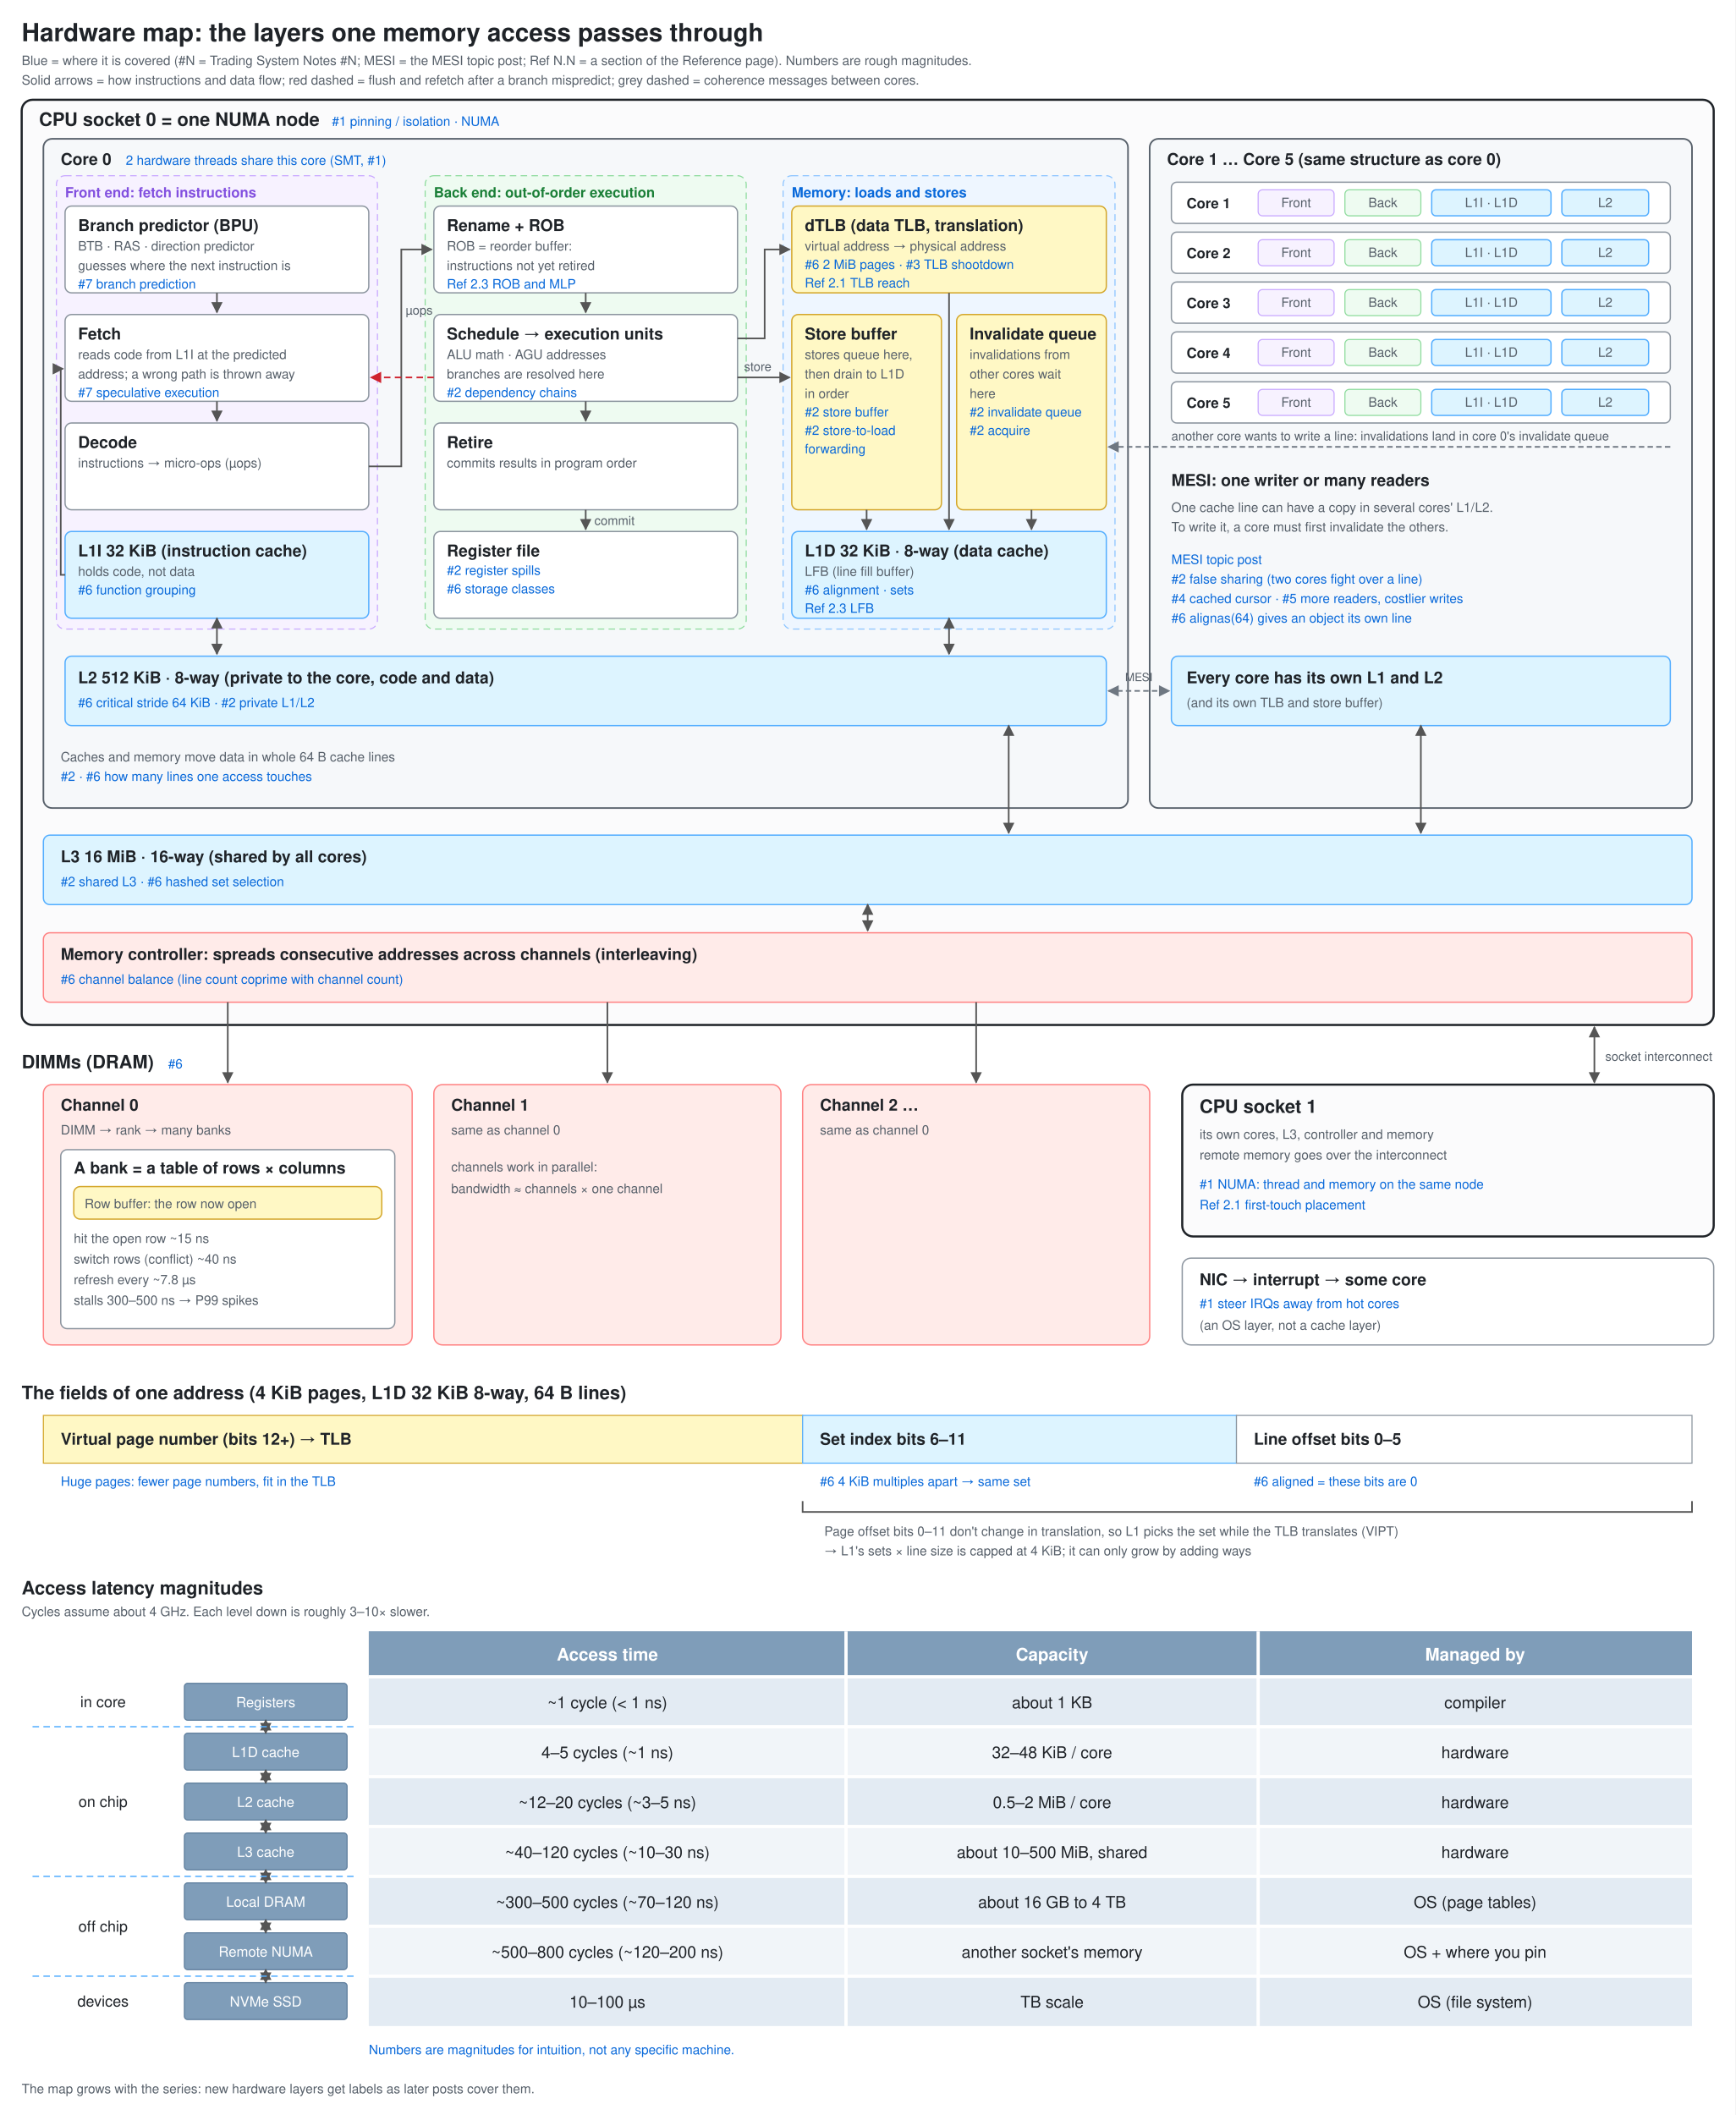
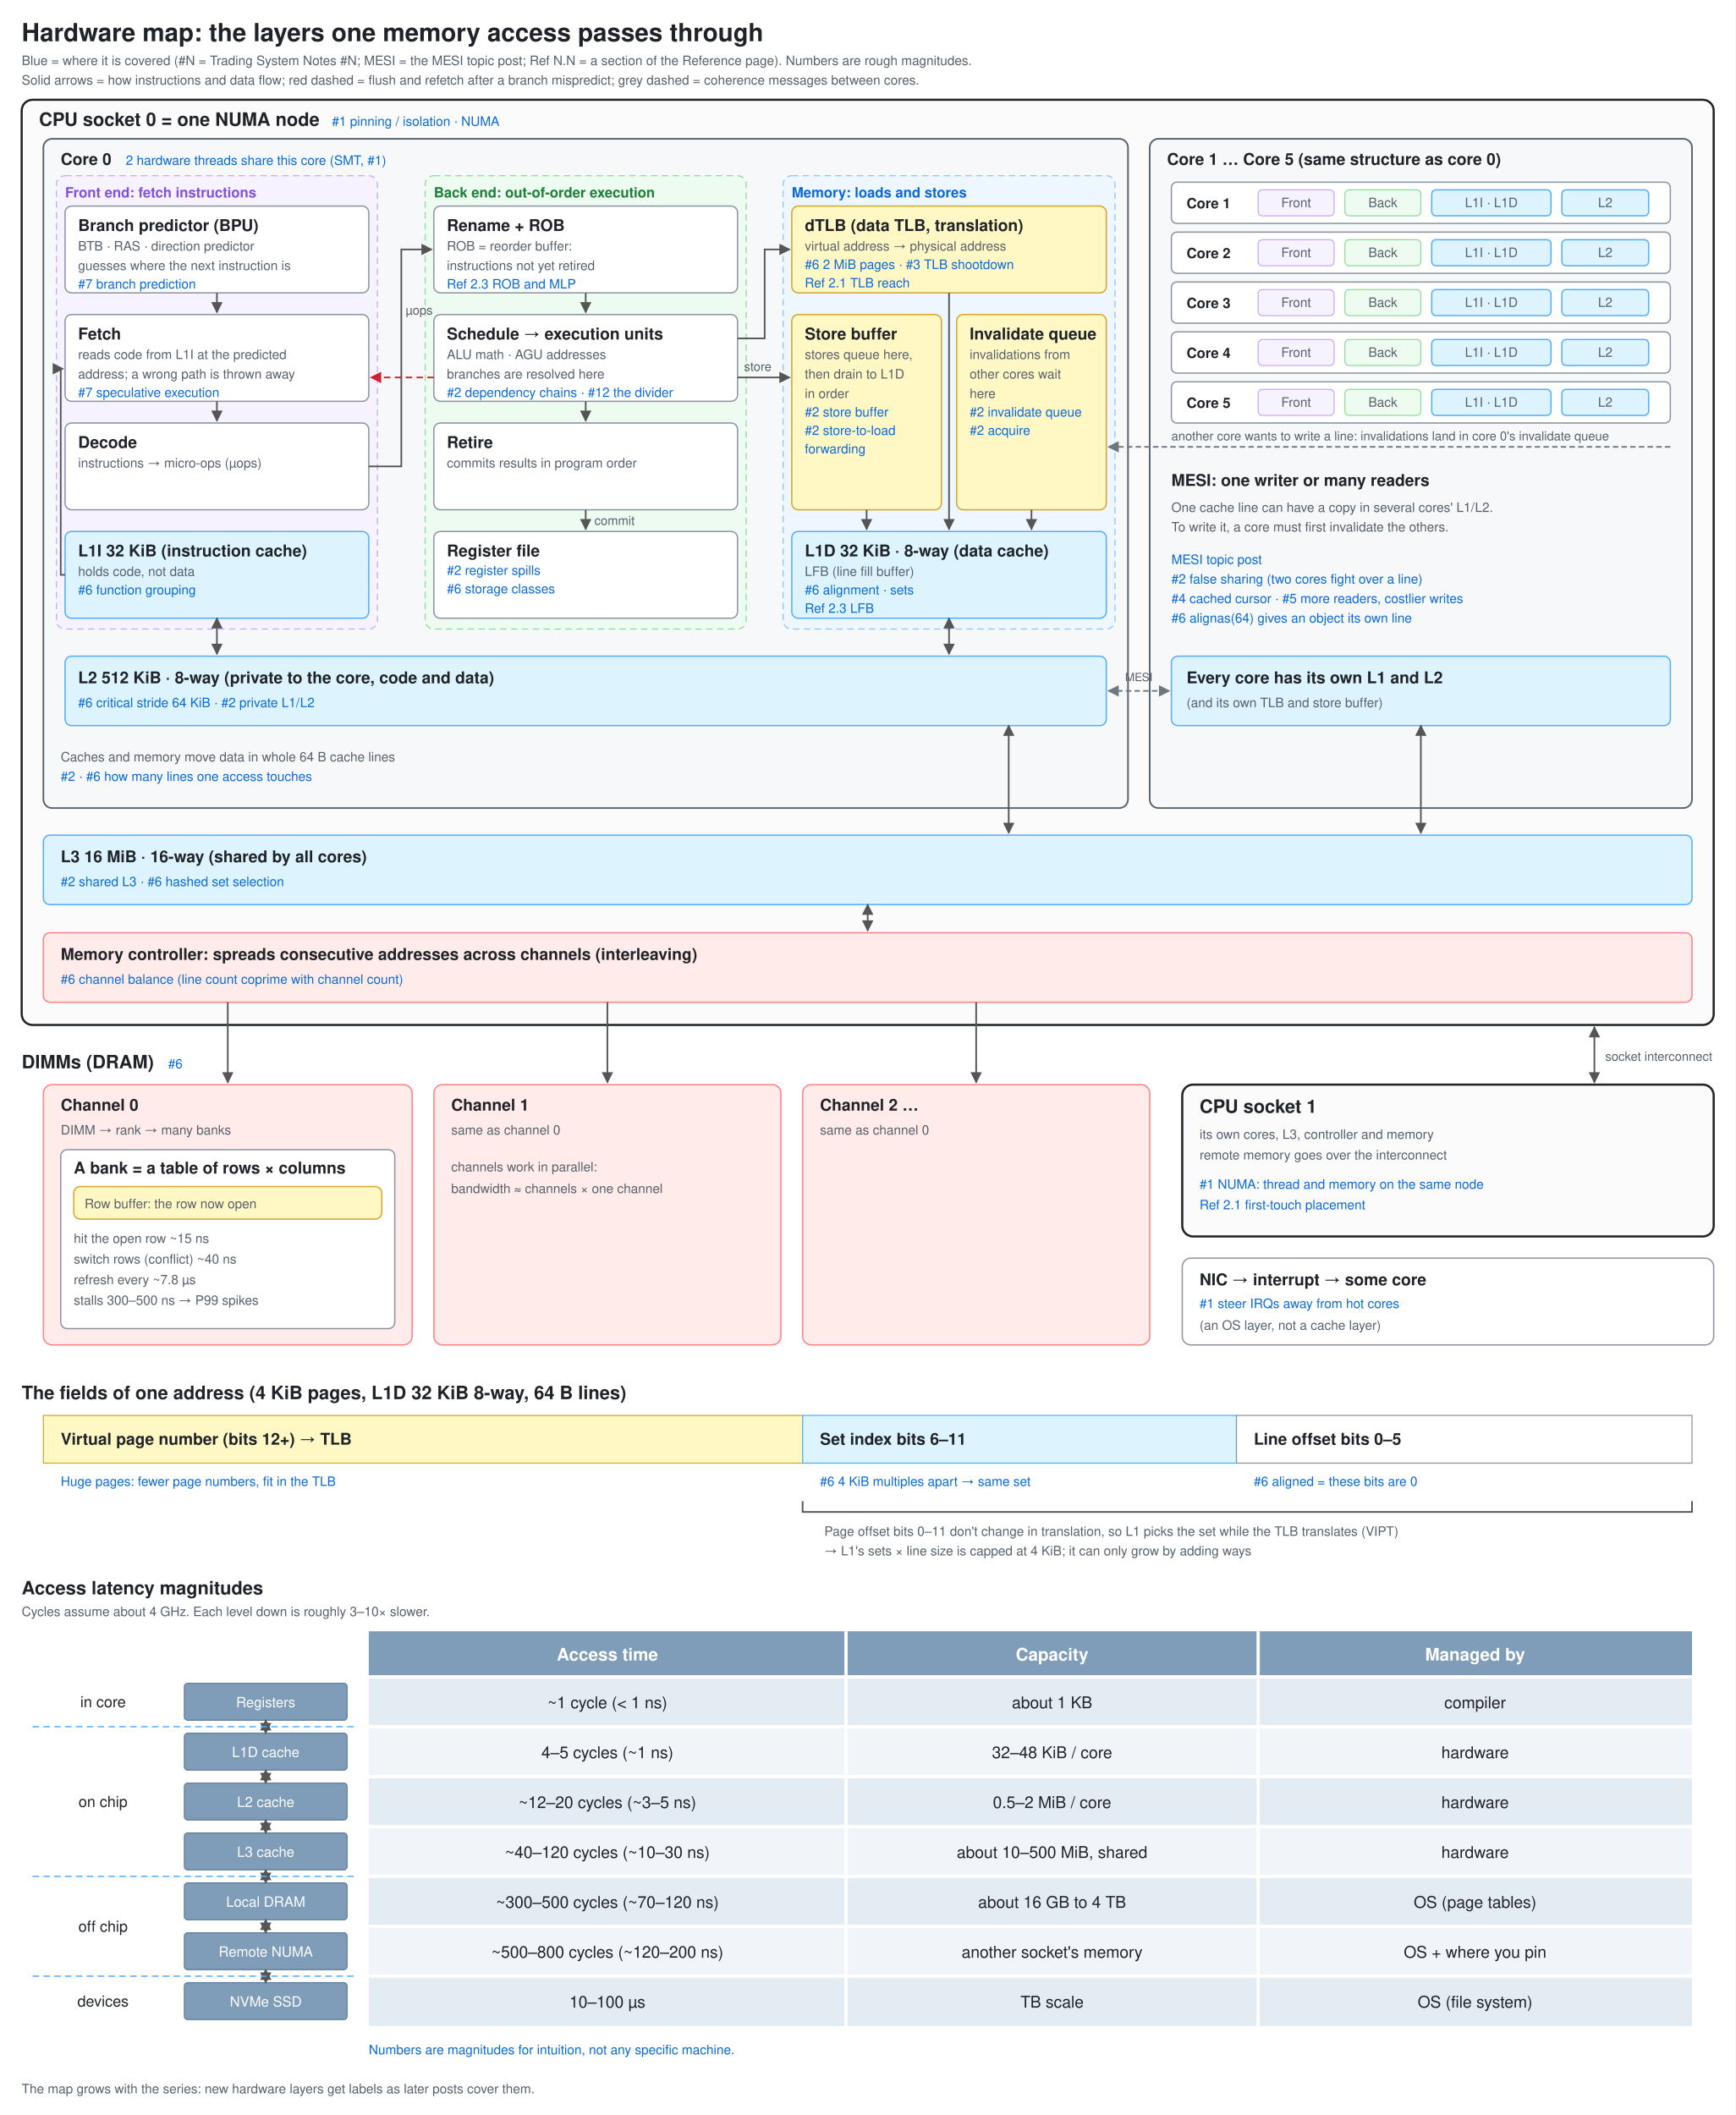
<svg xmlns="http://www.w3.org/2000/svg" viewBox="0 0 1600 1950" width="1600" height="1950" font-family="Helvetica, Arial, sans-serif">
  <defs>
    <marker id="arr" viewBox="0 0 10 10" refX="9" refY="5" markerWidth="7" markerHeight="7" orient="auto-start-reverse">
      <path d="M0,0 L10,5 L0,10 z" fill="#555" />
    </marker>
    <marker id="arrR" viewBox="0 0 10 10" refX="9" refY="5" markerWidth="7" markerHeight="7" orient="auto-start-reverse">
      <path d="M0,0 L10,5 L0,10 z" fill="#cf222e" />
    </marker>
    <marker id="arrG" viewBox="0 0 10 10" refX="9" refY="5" markerWidth="7" markerHeight="7" orient="auto-start-reverse">
      <path d="M0,0 L10,5 L0,10 z" fill="#6e7781" />
    </marker>
    <style>
      .t  { font-size: 15px; font-weight: 600; fill: #1f2328; }
      .s  { font-size: 12px; fill: #57606a; }
      .h  { font-size: 17px; font-weight: 700; fill: #1f2328; }
      .tag{ font-size: 12px; fill: #0969da; }
      .lab{ font-size: 11.5px; fill: #57606a; }
      .lane-h { font-size: 13px; font-weight: 700; }
      .box   { fill: #ffffff; stroke: #8c959f; stroke-width: 1.2; }
      .core  { fill: #f6f8fa; stroke: #57606a; stroke-width: 1.5; }
      .sock  { fill: #fbfbfc; stroke: #1f2328; stroke-width: 2; }
      .cache { fill: #ddf4ff; stroke: #54aeff; stroke-width: 1.2; }
      .buf   { fill: #fff8c5; stroke: #d4a72c; stroke-width: 1.2; }
      .mem   { fill: #ffebe9; stroke: #ff8182; stroke-width: 1.2; }
      .line  { stroke: #555; stroke-width: 1.5; fill: none; }
      .flush { stroke: #cf222e; stroke-width: 1.5; fill: none; stroke-dasharray: 6 4; }
      .coh   { stroke: #6e7781; stroke-width: 1.5; fill: none; stroke-dasharray: 5 3; }
    </style>
  </defs>
  <rect x="0" y="0" width="1600" height="1950" fill="#ffffff" />
  <text x="20" y="38" class="h" style="font-size:23px">Hardware map: the layers one memory access passes through</text>
  <text x="20" y="60" class="s">Blue = where it is covered (#N = Trading System Notes #N; MESI = the MESI topic post; Ref N.N = a section of the Reference page). Numbers are rough magnitudes.</text>
  <text x="20" y="78" class="s">Solid arrows = how instructions and data flow; red dashed = flush and refetch after a branch mispredict; grey dashed = coherence messages between cores.</text>
  <rect x="20" y="92" width="1560" height="853" rx="10" class="sock" />
  <text x="36" y="116" class="h">CPU socket 0 = one NUMA node</text>
  <text x="306" y="116" class="tag">#1 pinning / isolation · NUMA</text>
  <rect x="40" y="128" width="1000" height="617" rx="8" class="core" />
  <text x="56" y="152" class="t">Core 0</text>
  <text x="116" y="152" class="tag">2 hardware threads share this core (SMT, #1)</text>
  <rect x="52" y="162" width="296" height="418" rx="8" fill="#f7f2ff" stroke="#c8a8ff" stroke-dasharray="6 4" />
  <text x="60" y="182" class="lane-h" style="fill:#8250df">Front end: fetch instructions</text>
  <rect x="392" y="162" width="296" height="418" rx="8" fill="#eefbf1" stroke="#8ddb9c" stroke-dasharray="6 4" />
  <text x="400" y="182" class="lane-h" style="fill:#1a7f37">Back end: out-of-order execution</text>
  <rect x="722" y="162" width="306" height="418" rx="8" fill="#eef6ff" stroke="#8cc4ff" stroke-dasharray="6 4" />
  <text x="730" y="182" class="lane-h" style="fill:#0969da">Memory: loads and stores</text>
  <rect x="60" y="190" width="280" height="80" rx="6" class="box" />
  <text x="72" y="213" class="t">Branch predictor (BPU)</text>
  <text x="72" y="231" class="s">BTB · RAS · direction predictor</text>
  <text x="72" y="249" class="s">guesses where the next instruction is</text>
  <text x="72" y="266" class="tag">#7 branch prediction</text>
  <rect x="60" y="290" width="280" height="80" rx="6" class="box" />
  <text x="72" y="313" class="t">Fetch</text>
  <text x="72" y="331" class="s">reads code from L1I at the predicted</text>
  <text x="72" y="349" class="s">address; a wrong path is thrown away</text>
  <text x="72" y="366" class="tag">#7 speculative execution</text>
  <rect x="60" y="390" width="280" height="80" rx="6" class="box" />
  <text x="72" y="413" class="t">Decode</text>
  <text x="72" y="431" class="s">instructions → micro-ops (µops)</text>
  <rect x="60" y="490" width="280" height="80" rx="6" class="cache" />
  <text x="72" y="513" class="t">L1I 32 KiB (instruction cache)</text>
  <text x="72" y="531" class="s">holds code, not data</text>
  <text x="72" y="548" class="tag">#6 function grouping</text>
  <rect x="400" y="190" width="280" height="80" rx="6" class="box" />
  <text x="412" y="213" class="t">Rename + ROB</text>
  <text x="412" y="231" class="s">ROB = reorder buffer:</text>
  <text x="412" y="249" class="s">instructions not yet retired</text>
  <text x="412" y="266" class="tag">Ref 2.3 ROB and MLP</text>
  <rect x="400" y="290" width="280" height="80" rx="6" class="box" />
  <text x="412" y="313" class="t">Schedule → execution units</text>
  <text x="412" y="331" class="s">ALU math · AGU addresses</text>
  <text x="412" y="349" class="s">branches are resolved here</text>
-   <text x="412" y="366" class="tag">#2 dependency chains</text>
+   <text x="412" y="366" class="tag">#2 dependency chains · #12 the divider</text>
  <rect x="400" y="390" width="280" height="80" rx="6" class="box" />
  <text x="412" y="413" class="t">Retire</text>
  <text x="412" y="431" class="s">commits results in program order</text>
  <rect x="400" y="490" width="280" height="80" rx="6" class="box" />
  <text x="412" y="513" class="t">Register file</text>
  <text x="412" y="530" class="tag">#2 register spills</text>
  <text x="412" y="547" class="tag">#6 storage classes</text>
  <rect x="730" y="190" width="290" height="80" rx="6" class="buf" />
  <text x="742" y="213" class="t">dTLB (data TLB, translation)</text>
  <text x="742" y="231" class="s">virtual address → physical address</text>
  <text x="742" y="248" class="tag">#6 2 MiB pages · #3 TLB shootdown</text>
  <text x="742" y="265" class="tag">Ref 2.1 TLB reach</text>
  <rect x="730" y="290" width="138" height="180" rx="6" class="buf" />
  <text x="742" y="313" class="t">Store buffer</text>
  <text x="742" y="331" class="s">stores queue here,</text>
  <text x="742" y="349" class="s">then drain to L1D</text>
  <text x="742" y="367" class="s">in order</text>
  <text x="742" y="384" class="tag">#2 store buffer</text>
  <text x="742" y="401" class="tag">#2 store-to-load</text>
  <text x="742" y="418" class="tag">forwarding</text>
  <rect x="882" y="290" width="138" height="180" rx="6" class="buf" />
  <text x="894" y="313" class="t">Invalidate queue</text>
  <text x="894" y="331" class="s">invalidations from</text>
  <text x="894" y="349" class="s">other cores wait</text>
  <text x="894" y="367" class="s">here</text>
  <text x="894" y="384" class="tag">#2 invalidate queue</text>
  <text x="894" y="401" class="tag">#2 acquire</text>
  <rect x="730" y="490" width="290" height="80" rx="6" class="cache" />
  <text x="742" y="513" class="t">L1D 32 KiB · 8-way (data cache)</text>
  <text x="742" y="531" class="s">LFB (line fill buffer)</text>
  <text x="742" y="548" class="tag">#6 alignment · sets</text>
  <text x="742" y="565" class="tag">Ref 2.3 LFB</text>
  <rect x="60" y="605" width="960" height="64" rx="6" class="cache" />
  <text x="72" y="630" class="t">L2 512 KiB · 8-way (private to the core, code and data)</text>
  <text x="72" y="652" class="tag">#6 critical stride 64 KiB · #2 private L1/L2</text>
  <text x="56" y="702" class="s">Caches and memory move data in whole 64 B cache lines</text>
  <text x="56" y="720" class="tag">#2 · #6 how many lines one access touches</text>
  <path d="M200,270 L200,288" class="line" marker-end="url(#arr)" />
  <path d="M200,370 L200,388" class="line" marker-end="url(#arr)" />
  <path d="M60,530 L56,530 L56,340 L58,340" class="line" marker-end="url(#arr)" />
  <path d="M340,430 L370,430 L370,230 L398,230" class="line" marker-end="url(#arr)" />
  <text x="374" y="290" class="lab">µops</text>
  <path d="M540,270 L540,288" class="line" marker-end="url(#arr)" />
  <path d="M540,370 L540,388" class="line" marker-end="url(#arr)" />
  <path d="M540,470 L540,488" class="line" marker-end="url(#arr)" />
  <text x="548" y="484" class="lab">commit</text>
  <path d="M400,348 L342,348" class="flush" marker-end="url(#arrR)" />
  <path d="M680,312 L705,312 L705,230 L728,230" class="line" marker-end="url(#arr)" />
  <path d="M680,348 L728,348" class="line" marker-end="url(#arr)" />
  <text x="686" y="342" class="lab">store</text>
  <path d="M875,270 L875,488" class="line" marker-end="url(#arr)" />
  <path d="M799,470 L799,488" class="line" marker-end="url(#arr)" />
  <path d="M951,470 L951,488" class="line" marker-end="url(#arr)" />
  <path d="M200,570 L200,603" class="line" marker-start="url(#arr)" marker-end="url(#arr)" />
  <path d="M875,570 L875,603" class="line" marker-start="url(#arr)" marker-end="url(#arr)" />
  <rect x="1060" y="128" width="500" height="617" rx="8" class="core" />
  <text x="1076" y="152" class="t">Core 1 … Core 5 (same structure as core 0)</text>
  <rect x="1080" y="168" width="460" height="38" rx="5" class="box" />
  <text x="1094" y="192" class="t" style="font-size:13px">Core 1</text>
  <rect x="1160" y="175" width="70" height="24" rx="4" fill="#f7f2ff" stroke="#c8a8ff" />
  <text x="1195.0" y="191" class="s" text-anchor="middle">Front</text>
  <rect x="1240" y="175" width="70" height="24" rx="4" fill="#eefbf1" stroke="#8ddb9c" />
  <text x="1275.0" y="191" class="s" text-anchor="middle">Back</text>
  <rect x="1320" y="175" width="110" height="24" rx="4" class="cache" />
  <text x="1375.0" y="191" class="s" text-anchor="middle">L1I · L1D</text>
  <rect x="1440" y="175" width="80" height="24" rx="4" class="cache" />
  <text x="1480.0" y="191" class="s" text-anchor="middle">L2</text>
  <rect x="1080" y="214" width="460" height="38" rx="5" class="box" />
  <text x="1094" y="238" class="t" style="font-size:13px">Core 2</text>
  <rect x="1160" y="221" width="70" height="24" rx="4" fill="#f7f2ff" stroke="#c8a8ff" />
  <text x="1195.0" y="237" class="s" text-anchor="middle">Front</text>
  <rect x="1240" y="221" width="70" height="24" rx="4" fill="#eefbf1" stroke="#8ddb9c" />
  <text x="1275.0" y="237" class="s" text-anchor="middle">Back</text>
  <rect x="1320" y="221" width="110" height="24" rx="4" class="cache" />
  <text x="1375.0" y="237" class="s" text-anchor="middle">L1I · L1D</text>
  <rect x="1440" y="221" width="80" height="24" rx="4" class="cache" />
  <text x="1480.0" y="237" class="s" text-anchor="middle">L2</text>
  <rect x="1080" y="260" width="460" height="38" rx="5" class="box" />
  <text x="1094" y="284" class="t" style="font-size:13px">Core 3</text>
  <rect x="1160" y="267" width="70" height="24" rx="4" fill="#f7f2ff" stroke="#c8a8ff" />
  <text x="1195.0" y="283" class="s" text-anchor="middle">Front</text>
  <rect x="1240" y="267" width="70" height="24" rx="4" fill="#eefbf1" stroke="#8ddb9c" />
  <text x="1275.0" y="283" class="s" text-anchor="middle">Back</text>
  <rect x="1320" y="267" width="110" height="24" rx="4" class="cache" />
  <text x="1375.0" y="283" class="s" text-anchor="middle">L1I · L1D</text>
  <rect x="1440" y="267" width="80" height="24" rx="4" class="cache" />
  <text x="1480.0" y="283" class="s" text-anchor="middle">L2</text>
  <rect x="1080" y="306" width="460" height="38" rx="5" class="box" />
  <text x="1094" y="330" class="t" style="font-size:13px">Core 4</text>
  <rect x="1160" y="313" width="70" height="24" rx="4" fill="#f7f2ff" stroke="#c8a8ff" />
  <text x="1195.0" y="329" class="s" text-anchor="middle">Front</text>
  <rect x="1240" y="313" width="70" height="24" rx="4" fill="#eefbf1" stroke="#8ddb9c" />
  <text x="1275.0" y="329" class="s" text-anchor="middle">Back</text>
  <rect x="1320" y="313" width="110" height="24" rx="4" class="cache" />
  <text x="1375.0" y="329" class="s" text-anchor="middle">L1I · L1D</text>
  <rect x="1440" y="313" width="80" height="24" rx="4" class="cache" />
  <text x="1480.0" y="329" class="s" text-anchor="middle">L2</text>
  <rect x="1080" y="352" width="460" height="38" rx="5" class="box" />
  <text x="1094" y="376" class="t" style="font-size:13px">Core 5</text>
  <rect x="1160" y="359" width="70" height="24" rx="4" fill="#f7f2ff" stroke="#c8a8ff" />
  <text x="1195.0" y="375" class="s" text-anchor="middle">Front</text>
  <rect x="1240" y="359" width="70" height="24" rx="4" fill="#eefbf1" stroke="#8ddb9c" />
  <text x="1275.0" y="375" class="s" text-anchor="middle">Back</text>
  <rect x="1320" y="359" width="110" height="24" rx="4" class="cache" />
  <text x="1375.0" y="375" class="s" text-anchor="middle">L1I · L1D</text>
  <rect x="1440" y="359" width="80" height="24" rx="4" class="cache" />
  <text x="1480.0" y="375" class="s" text-anchor="middle">L2</text>
  <text x="1080" y="448" class="t">MESI: one writer or many readers</text>
  <text x="1080" y="472" class="s">One cache line can have a copy in several cores' L1/L2.</text>
  <text x="1080" y="490" class="s">To write it, a core must first invalidate the others.</text>
  <text x="1080" y="520" class="tag">MESI topic post</text>
  <text x="1080" y="538" class="tag">#2 false sharing (two cores fight over a line)</text>
  <text x="1080" y="556" class="tag">#4 cached cursor · #5 more readers, costlier writes</text>
  <text x="1080" y="574" class="tag">#6 alignas(64) gives an object its own line</text>
  <rect x="1080" y="605" width="460" height="64" rx="6" class="cache" />
  <text x="1094" y="630" class="t">Every core has its own L1 and L2</text>
  <text x="1094" y="652" class="s">(and its own TLB and store buffer)</text>
  <path d="M1540,412 L1022,412" class="coh" marker-end="url(#arrG)" />
  <text x="1080" y="406" class="lab">another core wants to write a line: invalidations land in core 0's invalidate queue</text>
  <path d="M1022,637 L1078,637" class="coh" marker-start="url(#arrG)" marker-end="url(#arrG)" />
  <text x="1050.0" y="628" class="lab" text-anchor="middle" style="font-size:10.5px">MESI</text>
  <rect x="40" y="770" width="1520" height="64" rx="6" class="cache" />
  <text x="56" y="795" class="t">L3 16 MiB · 16-way (shared by all cores)</text>
  <text x="56" y="817" class="tag">#2 shared L3 · #6 hashed set selection</text>
  <path d="M930,669 L930,768" class="line" marker-start="url(#arr)" marker-end="url(#arr)" />
  <path d="M1310,669 L1310,768" class="line" marker-start="url(#arr)" marker-end="url(#arr)" />
  <rect x="40" y="860" width="1520" height="64" rx="6" class="mem" />
  <text x="56" y="885" class="t">Memory controller: spreads consecutive addresses across channels (interleaving)</text>
  <text x="56" y="907" class="tag">#6 channel balance (line count coprime with channel count)</text>
  <path d="M800,834 L800,858" class="line" marker-start="url(#arr)" marker-end="url(#arr)" />
  <text x="20" y="985" class="h">DIMMs (DRAM)</text>
  <text x="155" y="985" class="tag">#6</text>
  <path d="M210,924 L210,998" class="line" marker-end="url(#arr)" />
  <path d="M560,924 L560,998" class="line" marker-end="url(#arr)" />
  <path d="M900,924 L900,998" class="line" marker-end="url(#arr)" />
  <rect x="40" y="1000" width="340" height="240" rx="8" class="mem" />
  <text x="56" y="1024" class="t">Channel 0</text>
  <text x="56" y="1046" class="s">DIMM → rank → many banks</text>
  <rect x="56" y="1060" width="308" height="165" rx="6" class="box" />
  <text x="68" y="1082" class="t">A bank = a table of rows × columns</text>
  <rect x="68" y="1094" width="284" height="30" rx="6" class="buf" />
  <text x="78" y="1114" class="s">Row buffer: the row now open</text>
  <text x="68" y="1146" class="s">hit the open row ~15 ns</text>
  <text x="68" y="1165" class="s">switch rows (conflict) ~40 ns</text>
  <text x="68" y="1184" class="s">refresh every ~7.8 µs</text>
  <text x="68" y="1203" class="s">stalls 300–500 ns → P99 spikes</text>
  <rect x="400" y="1000" width="320" height="240" rx="8" class="mem" />
  <text x="416" y="1024" class="t">Channel 1</text>
  <text x="416" y="1046" class="s">same as channel 0</text>
  <text x="416" y="1080" class="s">channels work in parallel:</text>
  <text x="416" y="1100" class="s">bandwidth ≈ channels × one channel</text>
  <rect x="740" y="1000" width="320" height="240" rx="8" class="mem" />
  <text x="756" y="1024" class="t">Channel 2 …</text>
  <text x="756" y="1046" class="s">same as channel 0</text>
  <rect x="1090" y="1000" width="490" height="140" rx="10" class="sock" />
  <text x="1106" y="1026" class="h">CPU socket 1</text>
  <text x="1106" y="1050" class="s">its own cores, L3, controller and memory</text>
  <text x="1106" y="1069" class="s">remote memory goes over the interconnect</text>
  <text x="1106" y="1096" class="tag">#1 NUMA: thread and memory on the same node</text>
  <text x="1106" y="1115" class="tag">Ref 2.1 first-touch placement</text>
  <path d="M1470,947 L1470,998" class="line" marker-start="url(#arr)" marker-end="url(#arr)" />
  <text x="1480" y="978" class="lab">socket interconnect</text>
  <rect x="1090" y="1160" width="490" height="80" rx="8" class="box" />
  <text x="1106" y="1185" class="t">NIC → interrupt → some core</text>
  <text x="1106" y="1206" class="tag">#1 steer IRQs away from hot cores</text>
  <text x="1106" y="1226" class="s">(an OS layer, not a cache layer)</text>
  <text x="20" y="1290" class="h">The fields of one address (4 KiB pages, L1D 32 KiB 8-way, 64 B lines)</text>
  <rect x="40" y="1305" width="700" height="44" fill="#fff8c5" stroke="#d4a72c" />
  <text x="56" y="1332" class="t">Virtual page number (bits 12+) → TLB</text>
  <text x="56" y="1370" class="tag">Huge pages: fewer page numbers, fit in the TLB</text>
  <rect x="740" y="1305" width="400" height="44" fill="#ddf4ff" stroke="#54aeff" />
  <text x="756" y="1332" class="t">Set index bits 6–11</text>
  <text x="756" y="1370" class="tag">#6 4 KiB multiples apart → same set</text>
  <rect x="1140" y="1305" width="420" height="44" fill="#ffffff" stroke="#8c959f" />
  <text x="1156" y="1332" class="t">Line offset bits 0–5</text>
  <text x="1156" y="1370" class="tag">#6 aligned = these bits are 0</text>
  <path d="M740,1384 L740,1394 L1560,1394 L1560,1384" class="line" />
  <text x="760" y="1416" class="s">Page offset bits 0–11 don't change in translation, so L1 picks the set while the TLB translates (VIPT)</text>
  <text x="760" y="1434" class="s">→ L1's sets × line size is capped at 4 KiB; it can only grow by adding ways</text>
  <text x="20" y="1470" class="h">Access latency magnitudes</text>
  <text x="20" y="1490" class="s">Cycles assume about 4 GHz. Each level down is roughly 3–10× slower.</text>
  <rect x="340" y="1504" width="1220" height="42" fill="#7f9db9" />
  <text x="560.0" y="1531" class="t" text-anchor="middle" style="font-size:16px;font-weight:700;fill:#ffffff">Access time</text>
  <text x="970.0" y="1531" class="t" text-anchor="middle" style="font-size:16px;font-weight:700;fill:#ffffff">Capacity</text>
  <text x="1360.0" y="1531" class="t" text-anchor="middle" style="font-size:16px;font-weight:700;fill:#ffffff">Managed by</text>
  <rect x="340" y="1546" width="1220" height="46" fill="#e3ebf3" />
  <line x1="340" y1="1546" x2="1560" y2="1546" stroke="#ffffff" stroke-width="3" />
  <text x="560.0" y="1575" class="t" text-anchor="middle" style="font-size:15px;font-weight:400">~1 cycle (&lt; 1 ns)</text>
  <text x="970.0" y="1575" class="t" text-anchor="middle" style="font-size:15px;font-weight:400">about 1 KB</text>
  <text x="1360.0" y="1575" class="t" text-anchor="middle" style="font-size:15px;font-weight:400">compiler</text>
  <rect x="170" y="1552" width="150" height="34" rx="3" fill="#7f9db9" stroke="#5d7d9c" />
  <text x="245" y="1574" class="t" text-anchor="middle" style="font-size:13px;font-weight:400;fill:#ffffff">Registers</text>
  <rect x="340" y="1592" width="1220" height="46" fill="#f1f5f9" />
  <line x1="340" y1="1592" x2="1560" y2="1592" stroke="#ffffff" stroke-width="3" />
  <text x="560.0" y="1621" class="t" text-anchor="middle" style="font-size:15px;font-weight:400">4–5 cycles (~1 ns)</text>
  <text x="970.0" y="1621" class="t" text-anchor="middle" style="font-size:15px;font-weight:400">32–48 KiB / core</text>
  <text x="1360.0" y="1621" class="t" text-anchor="middle" style="font-size:15px;font-weight:400">hardware</text>
  <rect x="170" y="1598" width="150" height="34" rx="3" fill="#7f9db9" stroke="#5d7d9c" />
  <text x="245" y="1620" class="t" text-anchor="middle" style="font-size:13px;font-weight:400;fill:#ffffff">L1D cache</text>
  <path d="M245,1586 L245,1598" class="line" marker-start="url(#arr)" marker-end="url(#arr)" />
  <rect x="340" y="1638" width="1220" height="46" fill="#e3ebf3" />
  <line x1="340" y1="1638" x2="1560" y2="1638" stroke="#ffffff" stroke-width="3" />
  <text x="560.0" y="1667" class="t" text-anchor="middle" style="font-size:15px;font-weight:400">~12–20 cycles (~3–5 ns)</text>
  <text x="970.0" y="1667" class="t" text-anchor="middle" style="font-size:15px;font-weight:400">0.5–2 MiB / core</text>
  <text x="1360.0" y="1667" class="t" text-anchor="middle" style="font-size:15px;font-weight:400">hardware</text>
  <rect x="170" y="1644" width="150" height="34" rx="3" fill="#7f9db9" stroke="#5d7d9c" />
  <text x="245" y="1666" class="t" text-anchor="middle" style="font-size:13px;font-weight:400;fill:#ffffff">L2 cache</text>
  <path d="M245,1632 L245,1644" class="line" marker-start="url(#arr)" marker-end="url(#arr)" />
  <rect x="340" y="1684" width="1220" height="46" fill="#f1f5f9" />
  <line x1="340" y1="1684" x2="1560" y2="1684" stroke="#ffffff" stroke-width="3" />
  <text x="560.0" y="1713" class="t" text-anchor="middle" style="font-size:15px;font-weight:400">~40–120 cycles (~10–30 ns)</text>
  <text x="970.0" y="1713" class="t" text-anchor="middle" style="font-size:15px;font-weight:400">about 10–500 MiB, shared</text>
  <text x="1360.0" y="1713" class="t" text-anchor="middle" style="font-size:15px;font-weight:400">hardware</text>
  <rect x="170" y="1690" width="150" height="34" rx="3" fill="#7f9db9" stroke="#5d7d9c" />
  <text x="245" y="1712" class="t" text-anchor="middle" style="font-size:13px;font-weight:400;fill:#ffffff">L3 cache</text>
  <path d="M245,1678 L245,1690" class="line" marker-start="url(#arr)" marker-end="url(#arr)" />
  <rect x="340" y="1730" width="1220" height="46" fill="#e3ebf3" />
  <line x1="340" y1="1730" x2="1560" y2="1730" stroke="#ffffff" stroke-width="3" />
  <text x="560.0" y="1759" class="t" text-anchor="middle" style="font-size:15px;font-weight:400">~300–500 cycles (~70–120 ns)</text>
  <text x="970.0" y="1759" class="t" text-anchor="middle" style="font-size:15px;font-weight:400">about 16 GB to 4 TB</text>
  <text x="1360.0" y="1759" class="t" text-anchor="middle" style="font-size:15px;font-weight:400">OS (page tables)</text>
  <rect x="170" y="1736" width="150" height="34" rx="3" fill="#7f9db9" stroke="#5d7d9c" />
  <text x="245" y="1758" class="t" text-anchor="middle" style="font-size:13px;font-weight:400;fill:#ffffff">Local DRAM</text>
  <path d="M245,1724 L245,1736" class="line" marker-start="url(#arr)" marker-end="url(#arr)" />
  <rect x="340" y="1776" width="1220" height="46" fill="#f1f5f9" />
  <line x1="340" y1="1776" x2="1560" y2="1776" stroke="#ffffff" stroke-width="3" />
  <text x="560.0" y="1805" class="t" text-anchor="middle" style="font-size:15px;font-weight:400">~500–800 cycles (~120–200 ns)</text>
  <text x="970.0" y="1805" class="t" text-anchor="middle" style="font-size:15px;font-weight:400">another socket's memory</text>
  <text x="1360.0" y="1805" class="t" text-anchor="middle" style="font-size:15px;font-weight:400">OS + where you pin</text>
  <rect x="170" y="1782" width="150" height="34" rx="3" fill="#7f9db9" stroke="#5d7d9c" />
  <text x="245" y="1804" class="t" text-anchor="middle" style="font-size:13px;font-weight:400;fill:#ffffff">Remote NUMA</text>
  <path d="M245,1770 L245,1782" class="line" marker-start="url(#arr)" marker-end="url(#arr)" />
  <rect x="340" y="1822" width="1220" height="46" fill="#e3ebf3" />
  <line x1="340" y1="1822" x2="1560" y2="1822" stroke="#ffffff" stroke-width="3" />
  <text x="560.0" y="1851" class="t" text-anchor="middle" style="font-size:15px;font-weight:400">10–100 µs</text>
  <text x="970.0" y="1851" class="t" text-anchor="middle" style="font-size:15px;font-weight:400">TB scale</text>
  <text x="1360.0" y="1851" class="t" text-anchor="middle" style="font-size:15px;font-weight:400">OS (file system)</text>
  <rect x="170" y="1828" width="150" height="34" rx="3" fill="#7f9db9" stroke="#5d7d9c" />
  <text x="245" y="1850" class="t" text-anchor="middle" style="font-size:13px;font-weight:400;fill:#ffffff">NVMe SSD</text>
  <path d="M245,1816 L245,1828" class="line" marker-start="url(#arr)" marker-end="url(#arr)" />
  <line x1="780" y1="1504" x2="780" y2="1868" stroke="#ffffff" stroke-width="3" />
  <line x1="1160" y1="1504" x2="1160" y2="1868" stroke="#ffffff" stroke-width="3" />
  <text x="95" y="1574" class="t" text-anchor="middle" style="font-size:14px;font-weight:400">in core</text>
  <text x="95" y="1666.0" class="t" text-anchor="middle" style="font-size:14px;font-weight:400">on chip</text>
  <text x="95" y="1781.0" class="t" text-anchor="middle" style="font-size:14px;font-weight:400">off chip</text>
  <text x="95" y="1850" class="t" text-anchor="middle" style="font-size:14px;font-weight:400">devices</text>
  <line x1="30" y1="1592" x2="330" y2="1592" stroke="#54aeff" stroke-width="1.2" stroke-dasharray="6 4" />
  <line x1="30" y1="1730" x2="330" y2="1730" stroke="#54aeff" stroke-width="1.2" stroke-dasharray="6 4" />
  <line x1="30" y1="1822" x2="330" y2="1822" stroke="#54aeff" stroke-width="1.2" stroke-dasharray="6 4" />
  <text x="340" y="1894" class="tag">Numbers are magnitudes for intuition, not any specific machine.</text>
  <text x="20" y="1930" class="s">The map grows with the series: new hardware layers get labels as later posts cover them.</text>
</svg>
